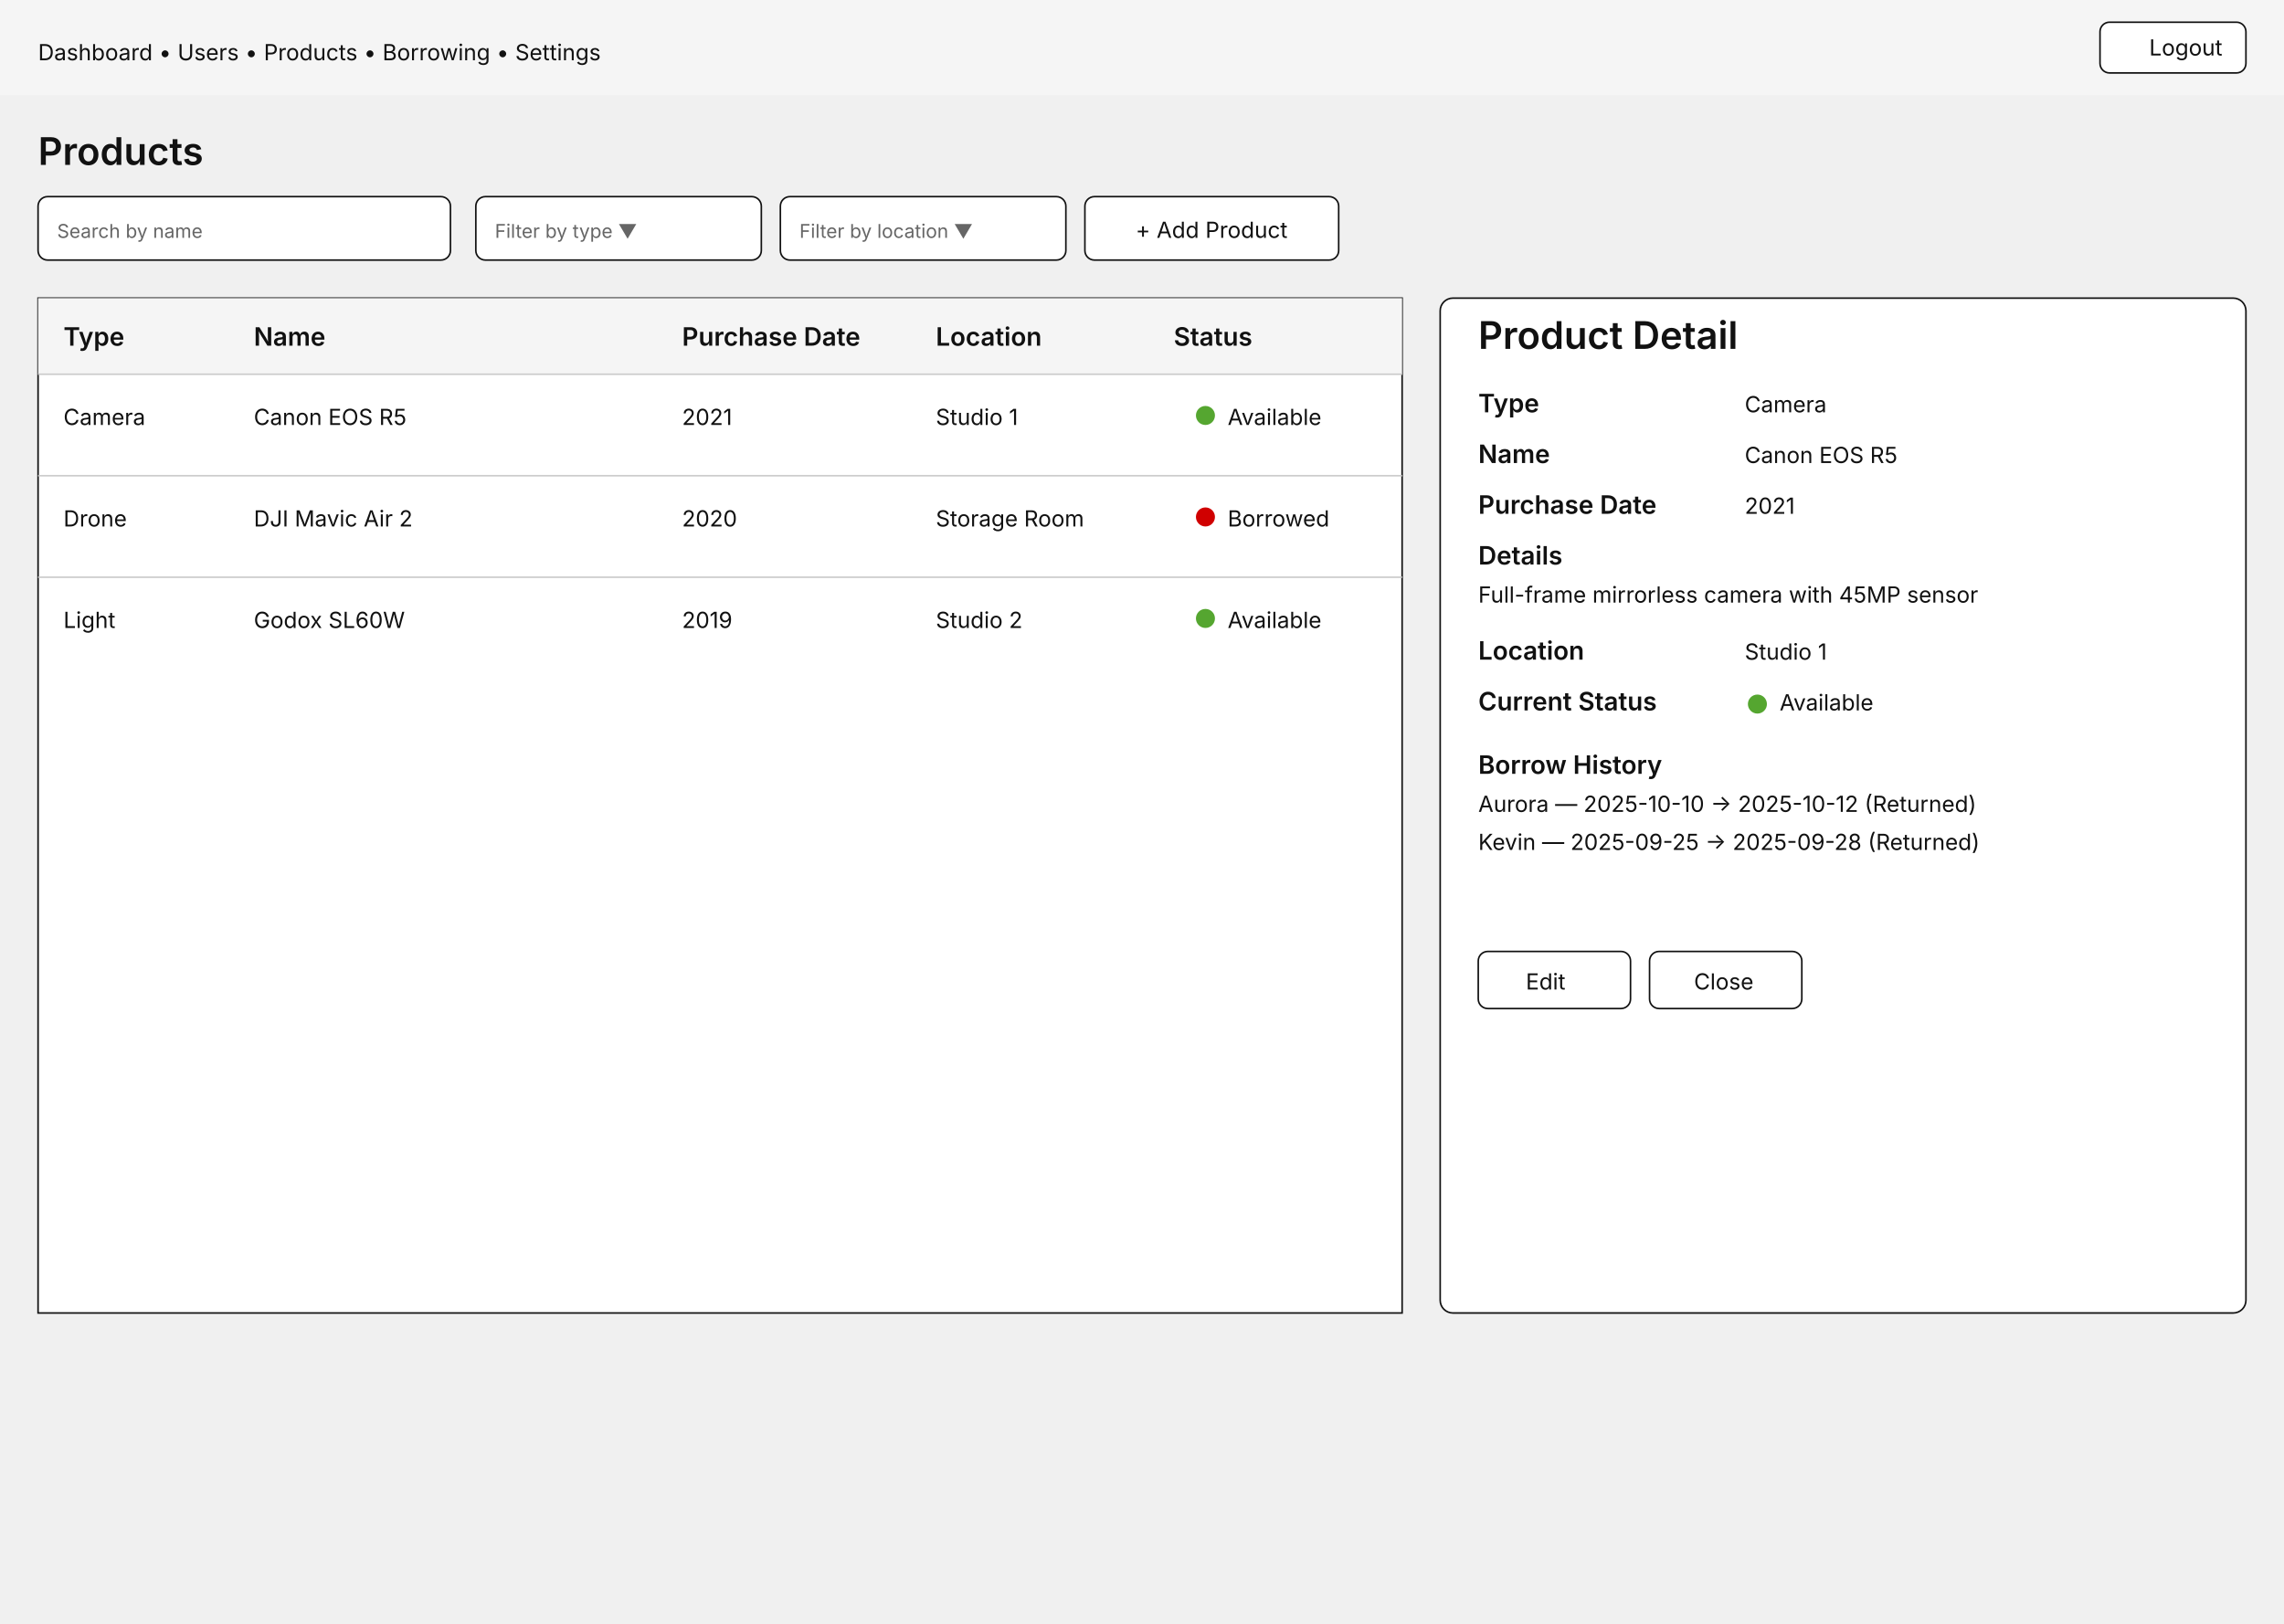
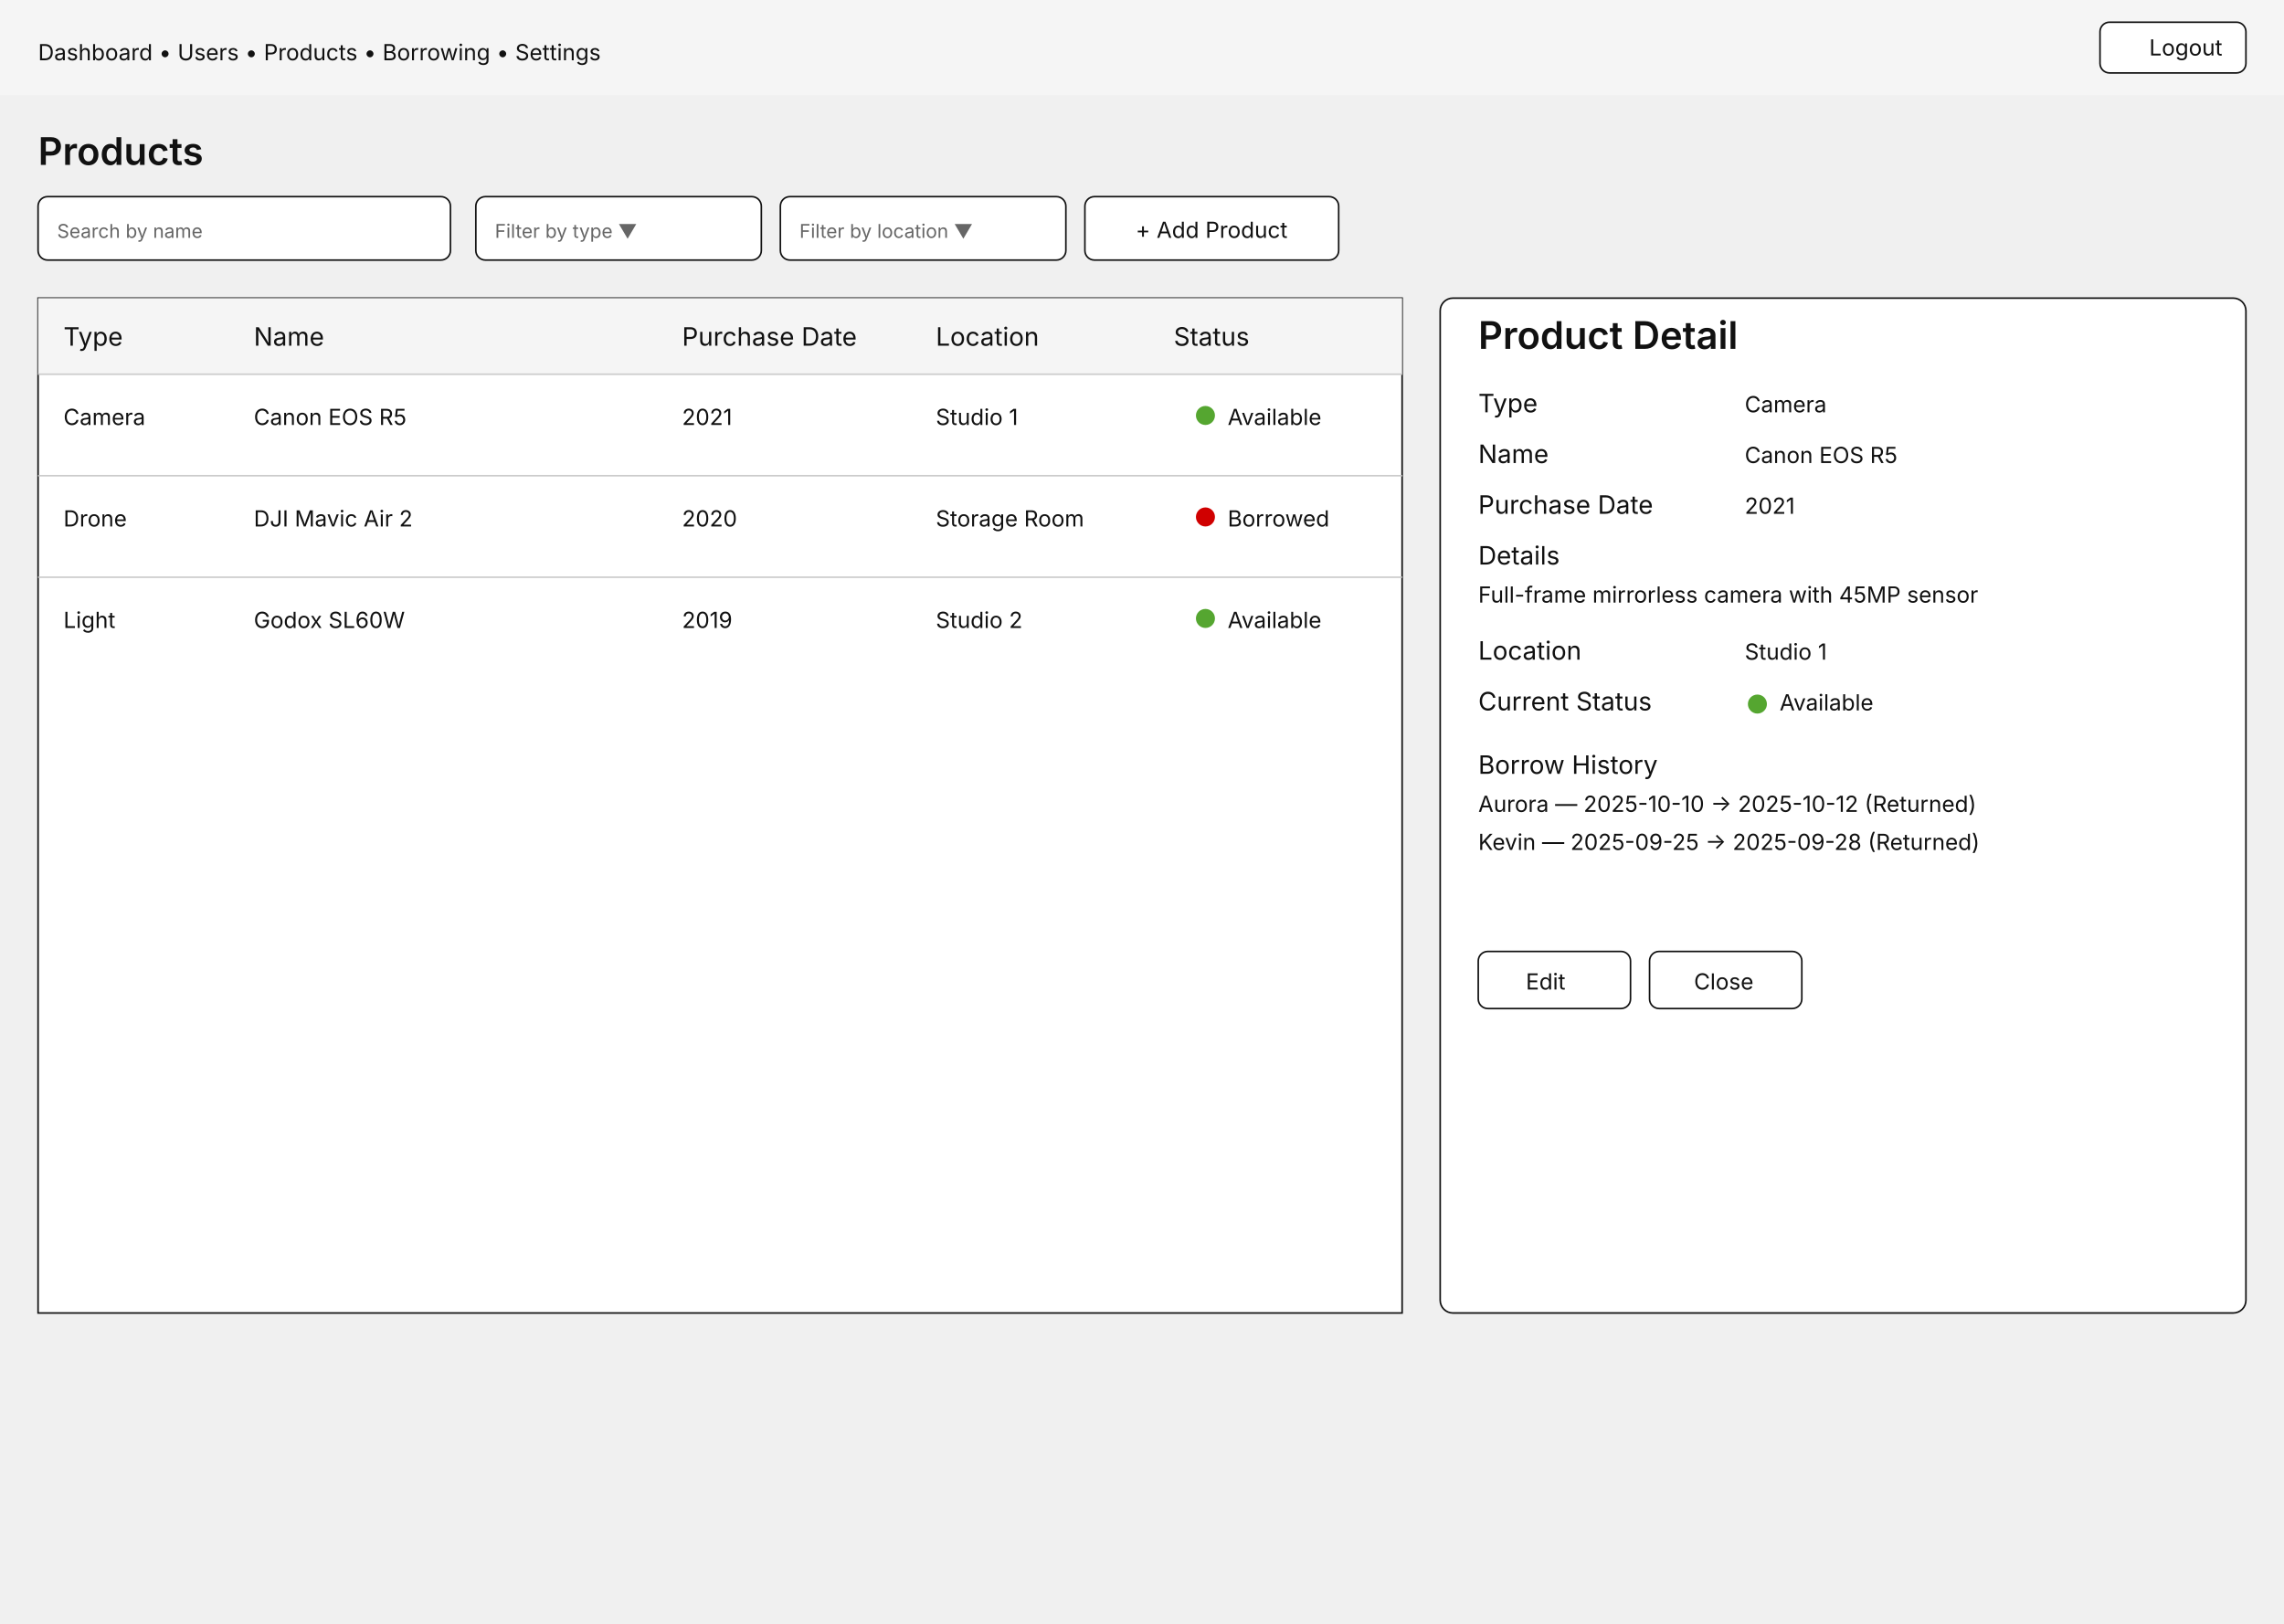
<svg xmlns="http://www.w3.org/2000/svg" width="1440" height="1024" viewBox="0 0 1440 1024">
-   <style>
-     .label { font: 14px Inter, Arial, sans-serif; fill: #111; }
-     .title { font: 24px Inter, Arial, sans-serif; font-weight: 600; fill: #111; }
-     .subtitle { font: 16px Inter, Arial, sans-serif; font-weight: 600; fill: #111; }
-     .muted { fill: #666; font: 12px Inter, Arial, sans-serif; }
-     .btn { fill: #fff; stroke: #111; stroke-width: 1; }
-     .input { fill: #fff; stroke: #111; stroke-width: 1; }
-     .header { fill: #F5F5F5; }
-     .panel { fill: #fff; stroke: #111; stroke-width: 1; }
-     .divider { stroke: #ccc; stroke-width: 1; }
-     .dot-available { fill: #55A630; }
-     .dot-borrowed { fill: #D00000; }
-   </style>
-   <rect x="0" y="0" width="1440" height="60" class="header" />
-   <text x="24" y="38" class="label">Dashboard   •   Users   •   Products   •   Borrowing   •   Settings</text>
-   <rect x="1324" y="14" rx="6" ry="6" width="92" height="32" class="btn" />
+   <style>.label{font:14px Inter,Arial,sans-serif}.label,.subtitle,.title{fill:#111}.title{font:24px Inter,Arial,sans-serif;font-weight:600}.subtitle{font:16px Inter,Arial,sans-serif}.muted{fill:#666;font:12px Inter,Arial,sans-serif}.btn,.input{fill:#fff;stroke:#111;stroke-width:1}.header{fill:#f5f5f5}.panel{fill:#fff;stroke:#111;stroke-width:1}.divider{stroke:#ccc;stroke-width:1}.dot-available{fill:#55a630}.dot-borrowed{fill:#d00000}</style>
+   <rect width="1440" height="60" x="0" y="0" class="header" />
+   <text x="24" y="38" class="label">Dashboard • Users • Products • Borrowing • Settings</text>
+   <rect width="92" height="32" x="1324" y="14" class="btn" rx="6" ry="6" />
  <text x="1355" y="35" class="label">Logout</text>
  <text x="24" y="104" class="title">Products</text>
-   <rect x="24" y="124" rx="6" ry="6" width="260" height="40" class="input" />
+   <rect width="260" height="40" x="24" y="124" class="input" rx="6" ry="6" />
  <text x="36" y="150" class="muted">Search by name</text>
-   <rect x="300" y="124" rx="6" ry="6" width="180" height="40" class="input" />
+   <rect width="180" height="40" x="300" y="124" class="input" rx="6" ry="6" />
  <text x="312" y="150" class="muted">Filter by type ▼</text>
-   <rect x="492" y="124" rx="6" ry="6" width="180" height="40" class="input" />
+   <rect width="180" height="40" x="492" y="124" class="input" rx="6" ry="6" />
  <text x="504" y="150" class="muted">Filter by location ▼</text>
-   <rect x="684" y="124" rx="6" ry="6" width="160" height="40" class="btn" />
+   <rect width="160" height="40" x="684" y="124" class="btn" rx="6" ry="6" />
  <text x="716" y="150" class="label">+ Add Product</text>
-   <rect x="24" y="188" width="860" height="640" class="panel" />
-   <rect x="24" y="188" width="860" height="48" class="header" />
+   <rect width="860" height="640" x="24" y="188" class="panel" />
+   <rect width="860" height="48" x="24" y="188" class="header" />
  <text x="40" y="218" class="subtitle">Type</text>
  <text x="160" y="218" class="subtitle">Name</text>
  <text x="430" y="218" class="subtitle">Purchase Date</text>
  <text x="590" y="218" class="subtitle">Location</text>
  <text x="740" y="218" class="subtitle">Status</text>
-   <line x1="24" y1="236" x2="884" y2="236" class="divider" />
+   <line x1="24" x2="884" y1="236" y2="236" class="divider" />
  <text x="40" y="268" class="label">Camera</text>
  <text x="160" y="268" class="label">Canon EOS R5</text>
  <text x="430" y="268" class="label">2021</text>
  <text x="590" y="268" class="label">Studio 1</text>
  <circle cx="760" cy="262" r="6" class="dot-available" />
  <text x="774" y="268" class="label">Available</text>
-   <line x1="24" y1="300" x2="884" y2="300" class="divider" />
+   <line x1="24" x2="884" y1="300" y2="300" class="divider" />
  <text x="40" y="332" class="label">Drone</text>
  <text x="160" y="332" class="label">DJI Mavic Air 2</text>
  <text x="430" y="332" class="label">2020</text>
  <text x="590" y="332" class="label">Storage Room</text>
  <circle cx="760" cy="326" r="6" class="dot-borrowed" />
  <text x="774" y="332" class="label">Borrowed</text>
-   <line x1="24" y1="364" x2="884" y2="364" class="divider" />
+   <line x1="24" x2="884" y1="364" y2="364" class="divider" />
  <text x="40" y="396" class="label">Light</text>
  <text x="160" y="396" class="label">Godox SL60W</text>
  <text x="430" y="396" class="label">2019</text>
  <text x="590" y="396" class="label">Studio 2</text>
  <circle cx="760" cy="390" r="6" class="dot-available" />
  <text x="774" y="396" class="label">Available</text>
-   <rect x="908" y="188" width="508" height="640" class="panel" rx="8" ry="8" />
+   <rect width="508" height="640" x="908" y="188" class="panel" rx="8" ry="8" />
  <text x="932" y="220" class="title">Product Detail</text>
  <text x="932" y="260" class="subtitle">Type</text>
  <text x="1100" y="260" class="label">Camera</text>
  <text x="932" y="292" class="subtitle">Name</text>
  <text x="1100" y="292" class="label">Canon EOS R5</text>
  <text x="932" y="324" class="subtitle">Purchase Date</text>
  <text x="1100" y="324" class="label">2021</text>
  <text x="932" y="356" class="subtitle">Details</text>
  <text x="932" y="380" class="label">Full-frame mirrorless camera with 45MP sensor</text>
  <text x="932" y="416" class="subtitle">Location</text>
  <text x="1100" y="416" class="label">Studio 1</text>
  <text x="932" y="448" class="subtitle">Current Status</text>
  <circle cx="1108" cy="444" r="6" class="dot-available" />
  <text x="1122" y="448" class="label">Available</text>
  <text x="932" y="488" class="subtitle">Borrow History</text>
  <text x="932" y="512" class="label">Aurora — 2025-10-10 → 2025-10-12 (Returned)</text>
  <text x="932" y="536" class="label">Kevin — 2025-09-25 → 2025-09-28 (Returned)</text>
-   <rect x="932" y="600" rx="6" ry="6" width="96" height="36" class="btn" />
+   <rect width="96" height="36" x="932" y="600" class="btn" rx="6" ry="6" />
  <text x="962" y="624" class="label">Edit</text>
-   <rect x="1040" y="600" rx="6" ry="6" width="96" height="36" class="btn" />
+   <rect width="96" height="36" x="1040" y="600" class="btn" rx="6" ry="6" />
  <text x="1068" y="624" class="label">Close</text>
</svg>
